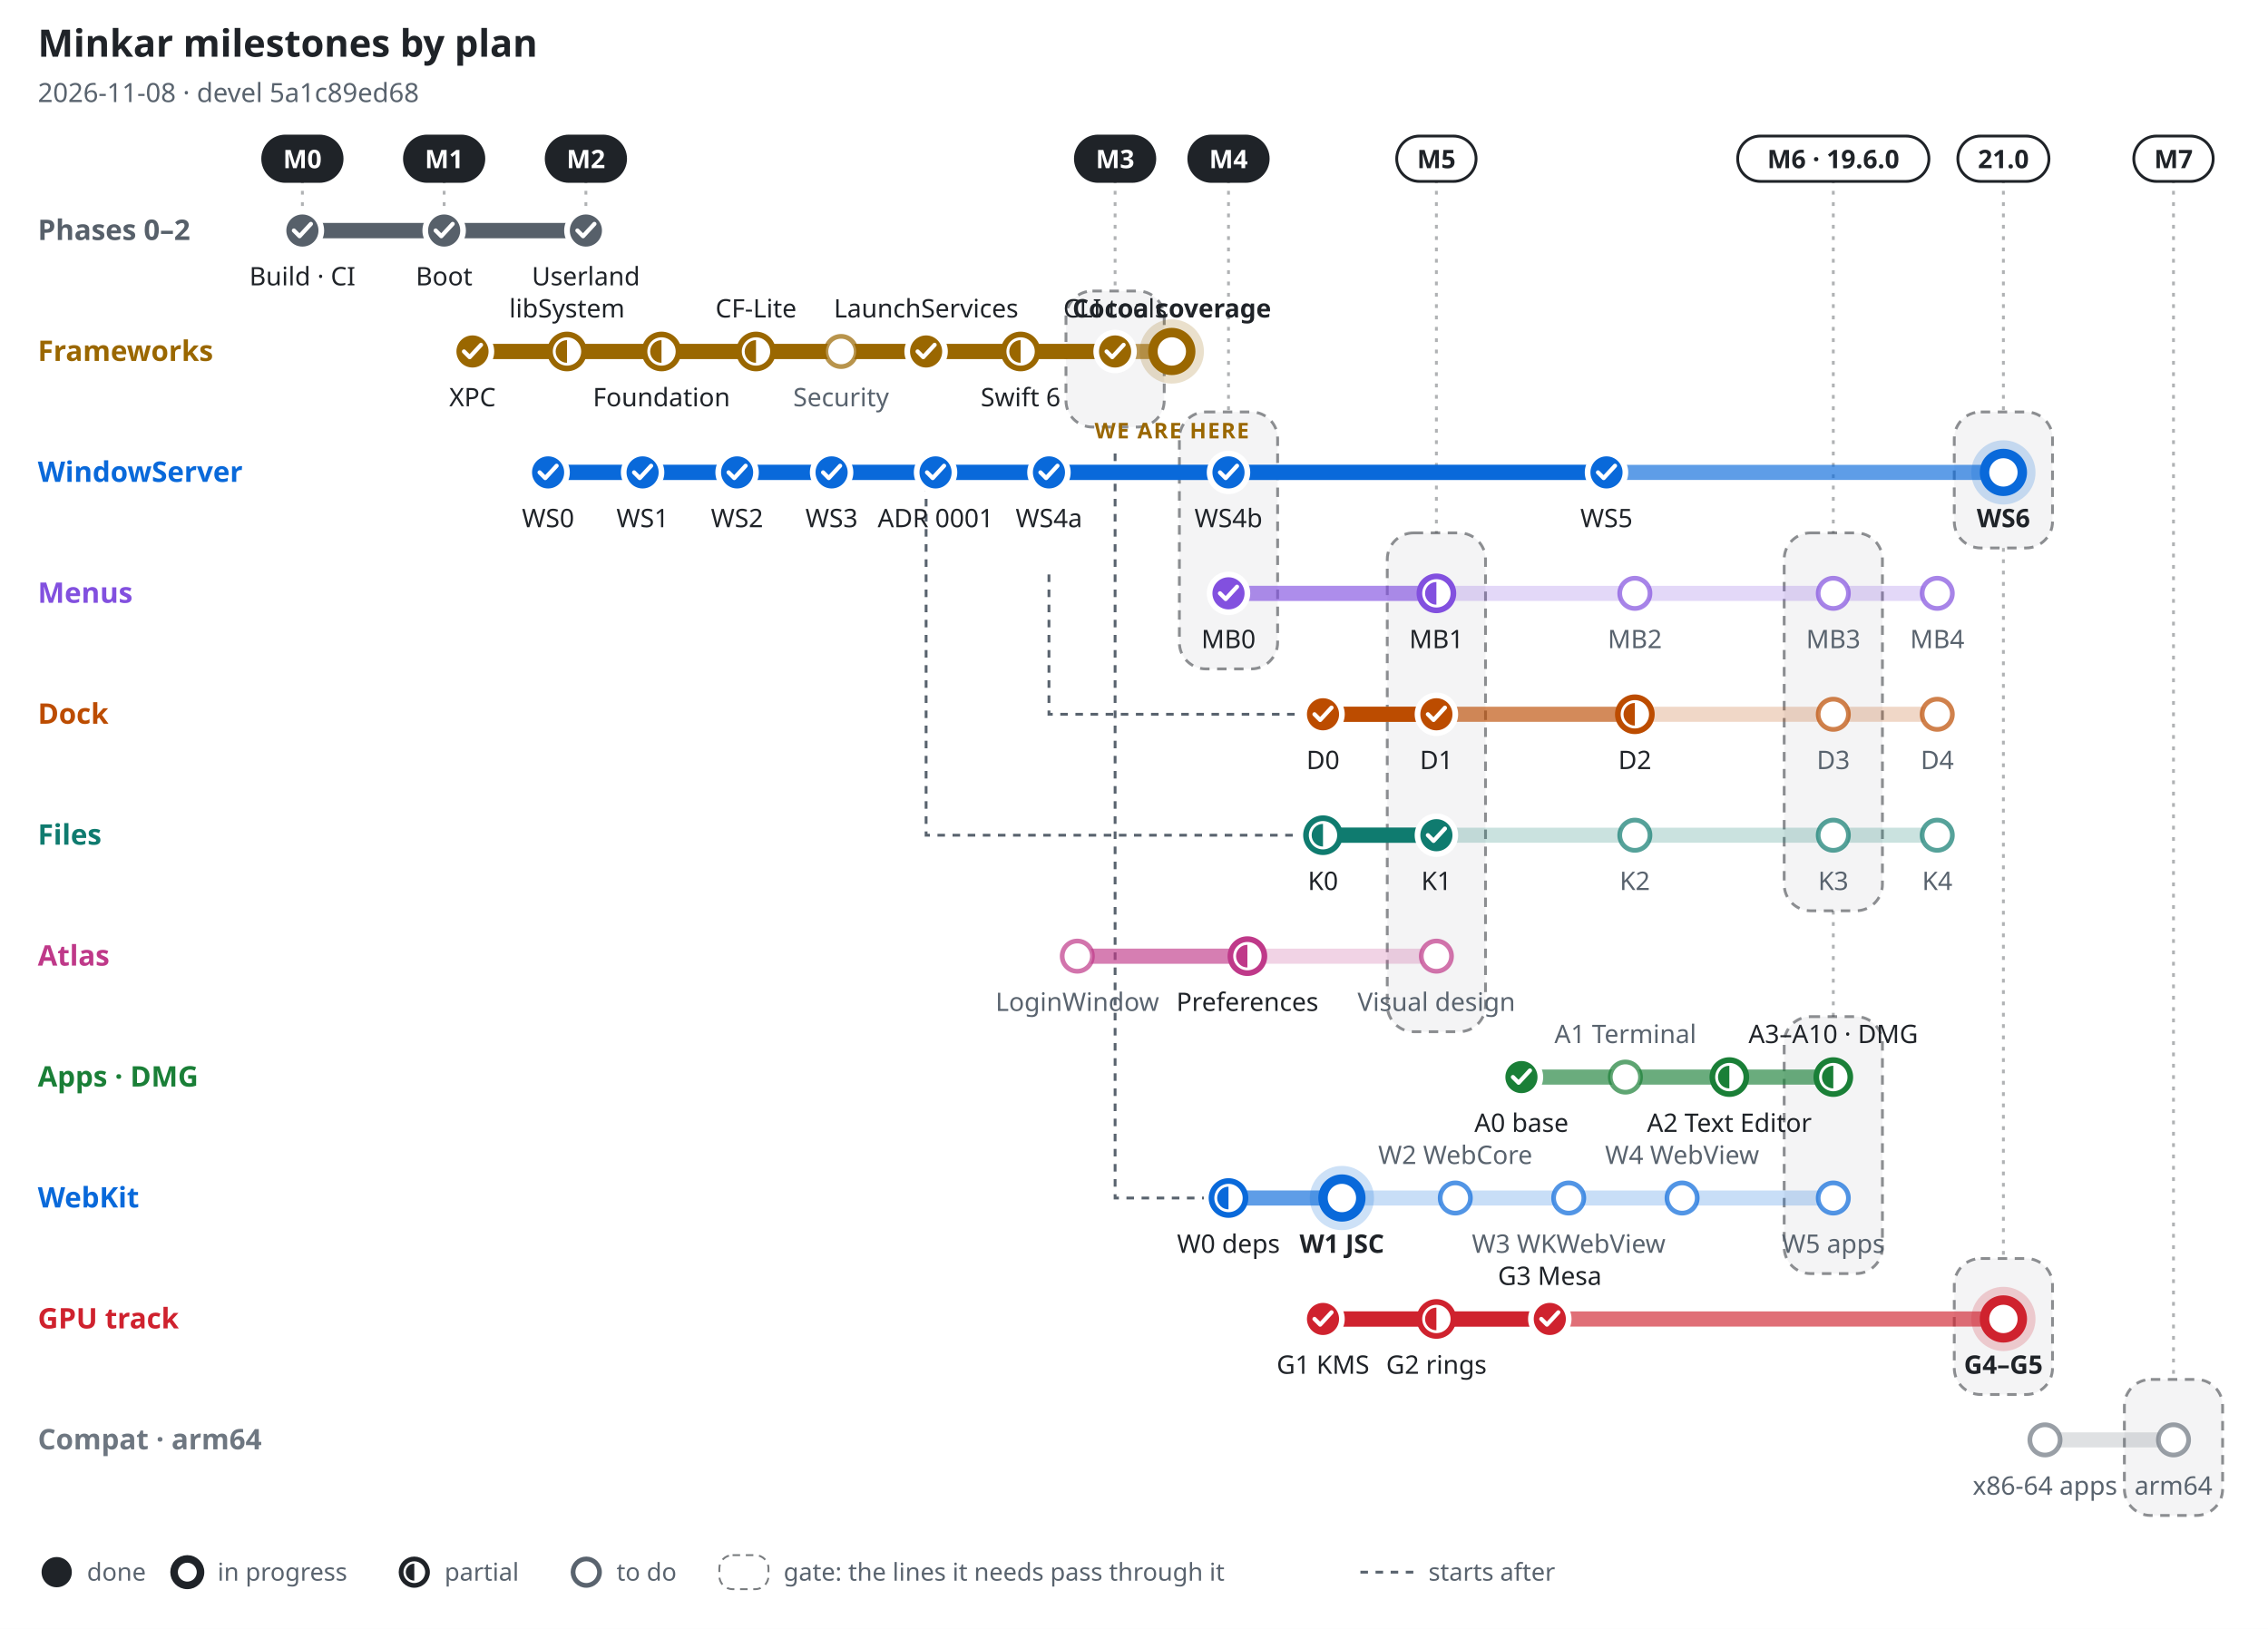
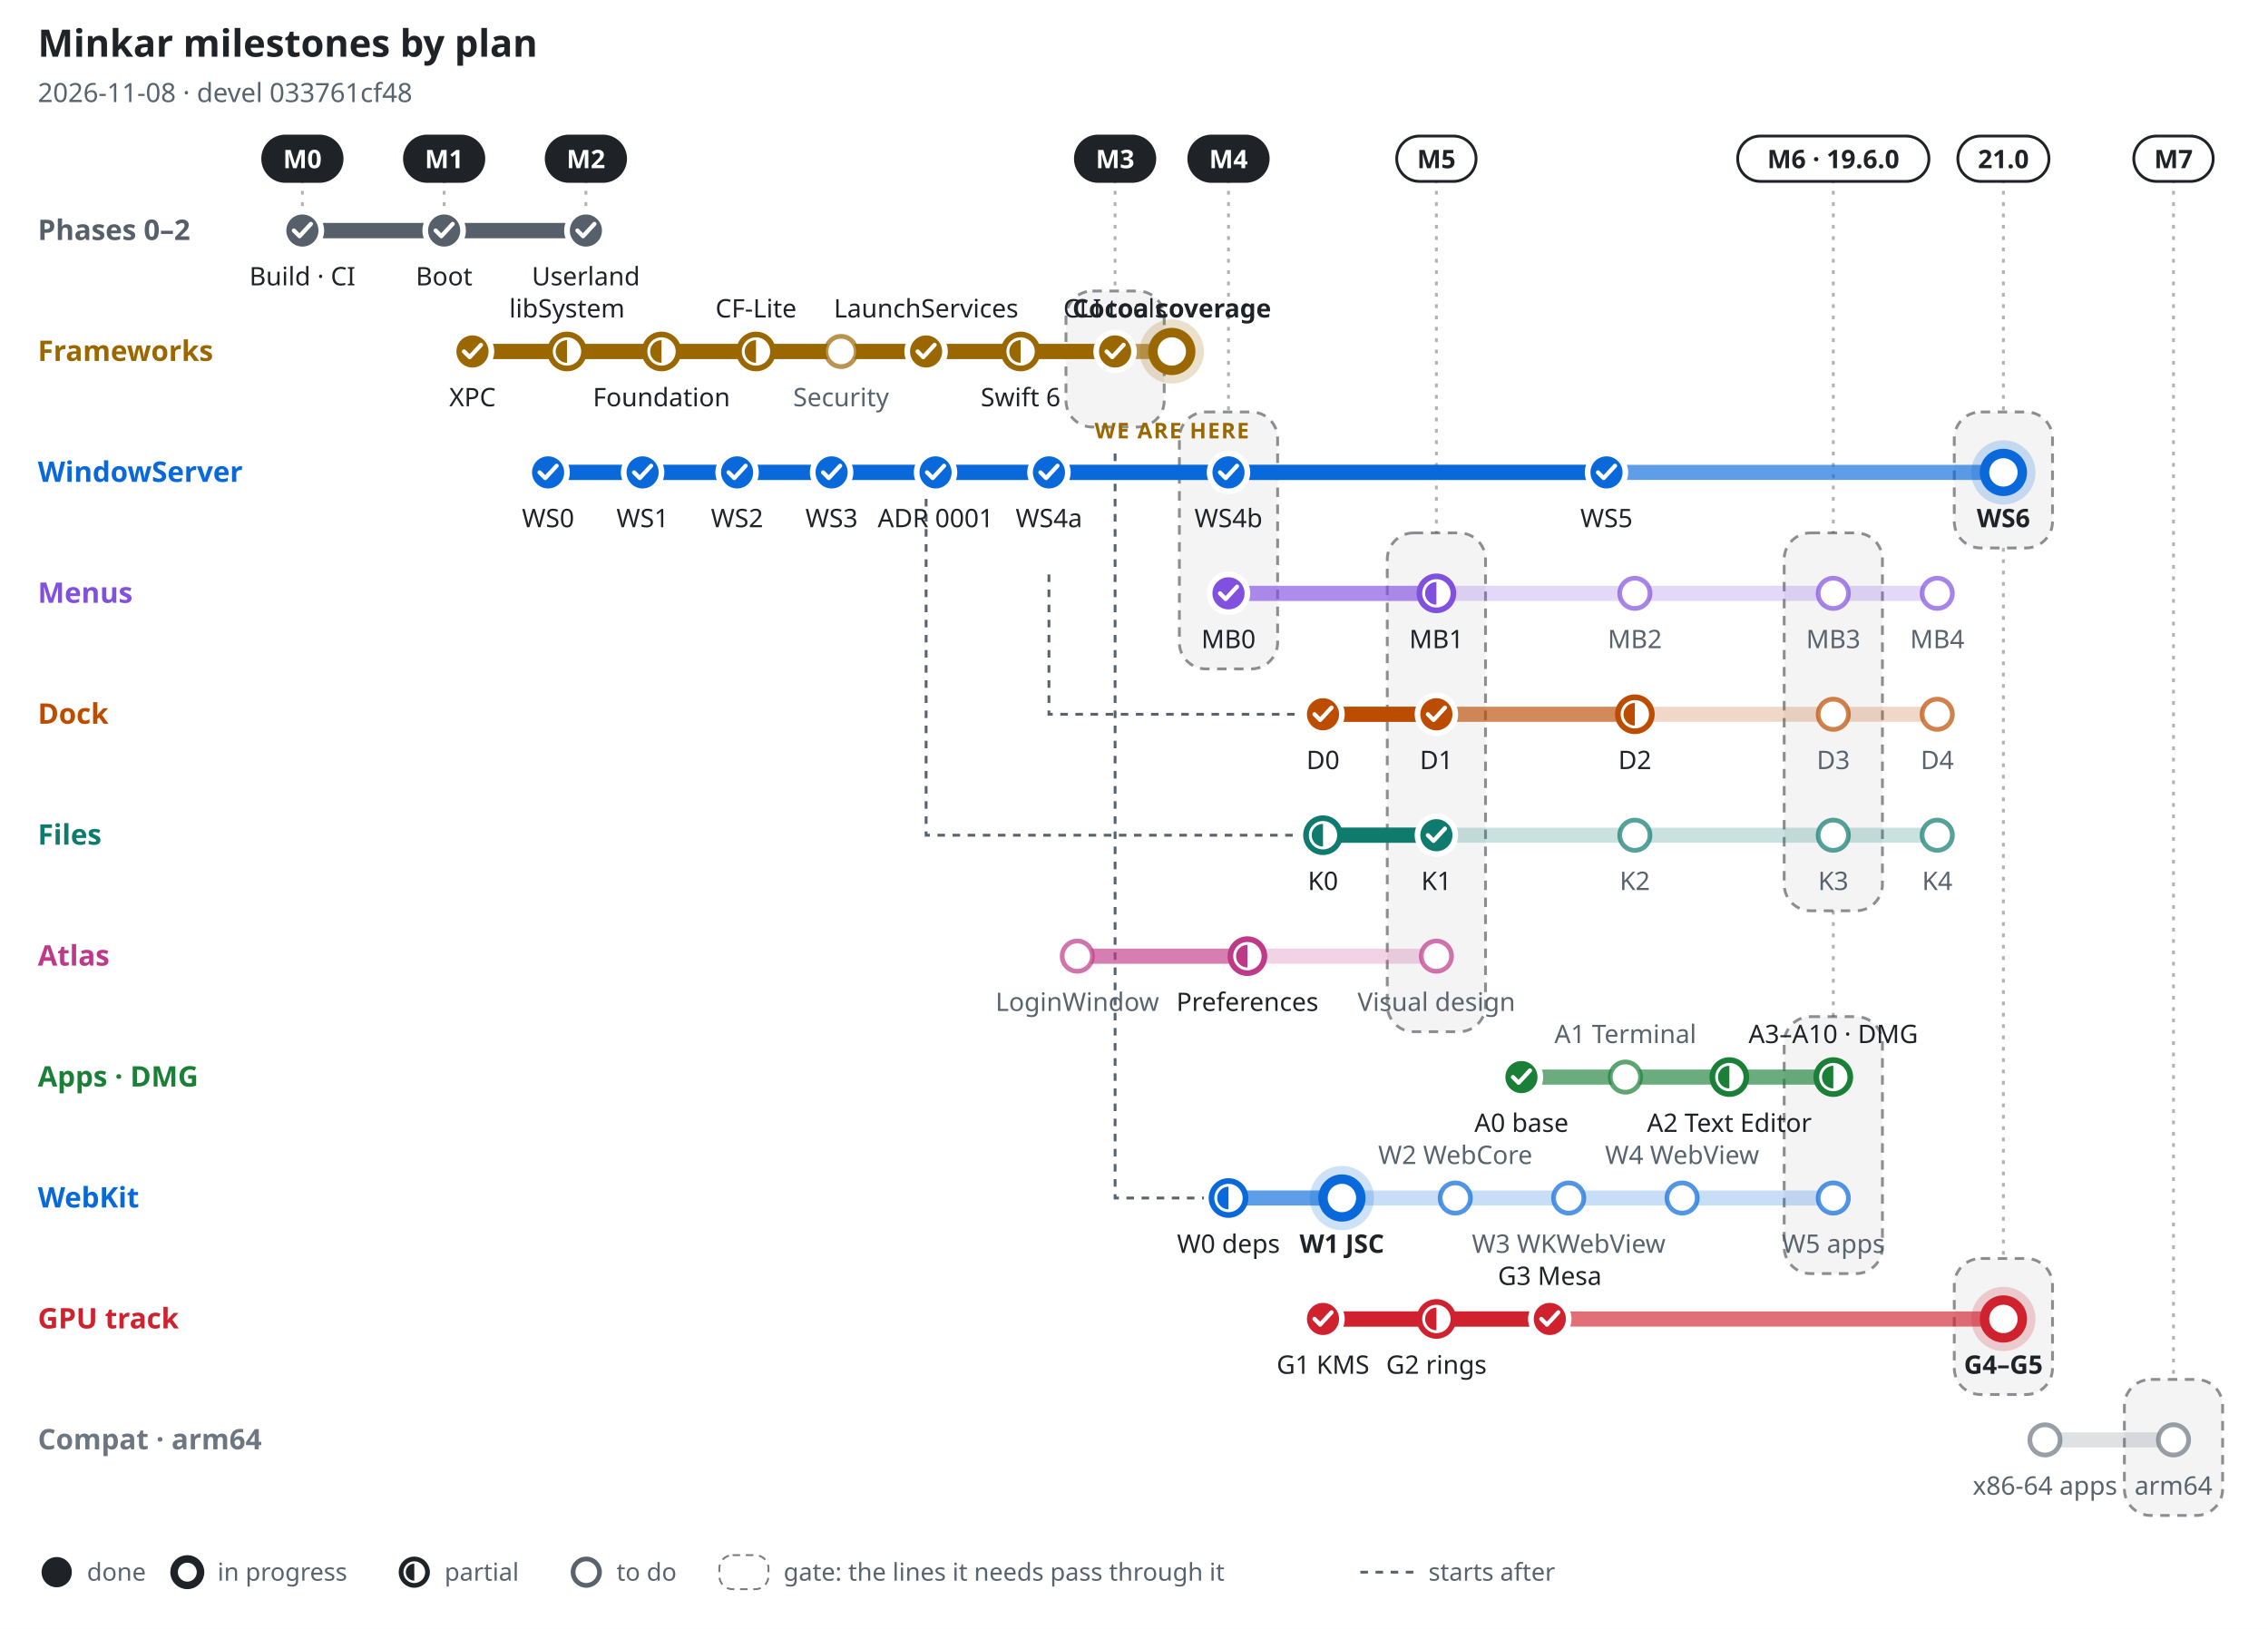
<svg xmlns="http://www.w3.org/2000/svg" width="1200" height="862" viewBox="0 0 1200 862" font-family="-apple-system, BlinkMacSystemFont, 'Segoe UI', 'Noto Sans', Helvetica, Arial, sans-serif" role="img" aria-label="Minkar milestones by plan, 2026-11-08">
  <rect width="1200" height="862" fill="#ffffff" />
  <text x="20" y="30" font-size="20" font-weight="700" fill="#1f2328" text-anchor="start">Minkar milestones by plan</text>
-   <text x="20" y="54" font-size="14" font-weight="400" fill="#59636e" text-anchor="start">2026-11-08 · devel 5a1c89ed68</text>
+   <text x="20" y="54" font-size="14" font-weight="400" fill="#59636e" text-anchor="start">2026-11-08 · devel 033761cf48</text>
  <line x1="160" y1="95" x2="160" y2="110" stroke="#1f2328" stroke-opacity=".35" stroke-width="1.5" stroke-dasharray="2 4" />
  <rect x="139" y="72" width="42" height="24" rx="12" fill="#1f2328" stroke="#1f2328" stroke-width="1.5" />
  <text x="160" y="89" font-size="13.5" font-weight="700" fill="#ffffff" text-anchor="middle">M0</text>
  <line x1="235" y1="95" x2="235" y2="110" stroke="#1f2328" stroke-opacity=".35" stroke-width="1.5" stroke-dasharray="2 4" />
  <rect x="214" y="72" width="42" height="24" rx="12" fill="#1f2328" stroke="#1f2328" stroke-width="1.5" />
  <text x="235" y="89" font-size="13.5" font-weight="700" fill="#ffffff" text-anchor="middle">M1</text>
  <line x1="310" y1="95" x2="310" y2="110" stroke="#1f2328" stroke-opacity=".35" stroke-width="1.5" stroke-dasharray="2 4" />
  <rect x="289" y="72" width="42" height="24" rx="12" fill="#1f2328" stroke="#1f2328" stroke-width="1.5" />
  <text x="310" y="89" font-size="13.5" font-weight="700" fill="#ffffff" text-anchor="middle">M2</text>
  <line x1="590" y1="95" x2="590" y2="154" stroke="#1f2328" stroke-opacity=".35" stroke-width="1.5" stroke-dasharray="2 4" />
  <rect x="564" y="154" width="52" height="72" rx="14" fill="#1f2328" fill-opacity=".05" stroke="#1f2328" stroke-opacity=".5" stroke-width="1.5" stroke-dasharray="5 4" />
  <rect x="569" y="72" width="42" height="24" rx="12" fill="#1f2328" stroke="#1f2328" stroke-width="1.5" />
  <text x="590" y="89" font-size="13.5" font-weight="700" fill="#ffffff" text-anchor="middle">M3</text>
  <line x1="650" y1="95" x2="650" y2="218" stroke="#1f2328" stroke-opacity=".35" stroke-width="1.5" stroke-dasharray="2 4" />
  <rect x="624" y="218" width="52" height="136" rx="14" fill="#1f2328" fill-opacity=".05" stroke="#1f2328" stroke-opacity=".5" stroke-width="1.5" stroke-dasharray="5 4" />
  <rect x="629" y="72" width="42" height="24" rx="12" fill="#1f2328" stroke="#1f2328" stroke-width="1.5" />
  <text x="650" y="89" font-size="13.5" font-weight="700" fill="#ffffff" text-anchor="middle">M4</text>
  <line x1="760" y1="95" x2="760" y2="282" stroke="#1f2328" stroke-opacity=".35" stroke-width="1.5" stroke-dasharray="2 4" />
  <rect x="734" y="282" width="52" height="264" rx="14" fill="#1f2328" fill-opacity=".05" stroke="#1f2328" stroke-opacity=".5" stroke-width="1.5" stroke-dasharray="5 4" />
  <rect x="739" y="72" width="42" height="24" rx="12" fill="#ffffff" stroke="#1f2328" stroke-width="1.5" />
  <text x="760" y="89" font-size="13.5" font-weight="700" fill="#1f2328" text-anchor="middle">M5</text>
  <line x1="970" y1="95" x2="970" y2="282" stroke="#1f2328" stroke-opacity=".35" stroke-width="1.5" stroke-dasharray="2 4" />
  <rect x="944" y="282" width="52" height="200" rx="14" fill="#1f2328" fill-opacity=".05" stroke="#1f2328" stroke-opacity=".5" stroke-width="1.5" stroke-dasharray="5 4" />
  <line x1="970" y1="482" x2="970" y2="538" stroke="#1f2328" stroke-opacity=".35" stroke-width="1.5" stroke-dasharray="2 4" />
  <rect x="944" y="538" width="52" height="136" rx="14" fill="#1f2328" fill-opacity=".05" stroke="#1f2328" stroke-opacity=".5" stroke-width="1.5" stroke-dasharray="5 4" />
  <rect x="919.4" y="72" width="101.2" height="24" rx="12" fill="#ffffff" stroke="#1f2328" stroke-width="1.5" />
  <text x="970" y="89" font-size="13.5" font-weight="700" fill="#1f2328" text-anchor="middle">M6 · 19.6.0</text>
  <line x1="1060" y1="95" x2="1060" y2="218" stroke="#1f2328" stroke-opacity=".35" stroke-width="1.5" stroke-dasharray="2 4" />
  <rect x="1034" y="218" width="52" height="72" rx="14" fill="#1f2328" fill-opacity=".05" stroke="#1f2328" stroke-opacity=".5" stroke-width="1.5" stroke-dasharray="5 4" />
  <line x1="1060" y1="290" x2="1060" y2="666" stroke="#1f2328" stroke-opacity=".35" stroke-width="1.5" stroke-dasharray="2 4" />
  <rect x="1034" y="666" width="52" height="72" rx="14" fill="#1f2328" fill-opacity=".05" stroke="#1f2328" stroke-opacity=".5" stroke-width="1.5" stroke-dasharray="5 4" />
  <rect x="1035.9" y="72" width="48.2" height="24" rx="12" fill="#ffffff" stroke="#1f2328" stroke-width="1.5" />
  <text x="1060" y="89" font-size="13.5" font-weight="700" fill="#1f2328" text-anchor="middle">21.0</text>
  <line x1="1150" y1="95" x2="1150" y2="730" stroke="#1f2328" stroke-opacity=".35" stroke-width="1.5" stroke-dasharray="2 4" />
  <rect x="1124" y="730" width="52" height="72" rx="14" fill="#1f2328" fill-opacity=".05" stroke="#1f2328" stroke-opacity=".5" stroke-width="1.5" stroke-dasharray="5 4" />
  <rect x="1129" y="72" width="42" height="24" rx="12" fill="#ffffff" stroke="#1f2328" stroke-width="1.5" />
  <text x="1150" y="89" font-size="13.5" font-weight="700" fill="#1f2328" text-anchor="middle">M7</text>
  <path d="M555 304 V378 H687" fill="none" stroke="#59636e" stroke-width="1.5" stroke-dasharray="4 4" />
  <path d="M490 240 V442 H687" fill="none" stroke="#59636e" stroke-width="1.5" stroke-dasharray="4 4" />
  <path d="M590 240 V634 H637" fill="none" stroke="#59636e" stroke-width="1.5" stroke-dasharray="4 4" />
  <text x="20" y="127" font-size="15" font-weight="700" fill="#57606a" text-anchor="start">Phases 0–2</text>
  <line x1="160" y1="122" x2="310" y2="122" stroke="#57606a" stroke-opacity=".22" stroke-width="8" stroke-linecap="round" />
  <line x1="160" y1="122" x2="310" y2="122" stroke="#57606a" stroke-opacity=".55" stroke-width="8" stroke-linecap="round" />
  <line x1="160" y1="122" x2="310" y2="122" stroke="#57606a" stroke-opacity="1" stroke-width="8" stroke-linecap="round" />
  <circle cx="160" cy="122" r="10" fill="#57606a" stroke="#ffffff" stroke-width="3" />
  <path d="M155.5 122 l3 3 l6 -6.5" fill="none" stroke="#ffffff" stroke-width="2.2" stroke-linecap="round" stroke-linejoin="round" />
  <text x="160" y="151" font-size="13.5" font-weight="500" fill="#1f2328" text-anchor="middle">Build · CI</text>
  <circle cx="235" cy="122" r="10" fill="#57606a" stroke="#ffffff" stroke-width="3" />
  <path d="M230.5 122 l3 3 l6 -6.5" fill="none" stroke="#ffffff" stroke-width="2.2" stroke-linecap="round" stroke-linejoin="round" />
  <text x="235" y="151" font-size="13.5" font-weight="500" fill="#1f2328" text-anchor="middle">Boot</text>
  <circle cx="310" cy="122" r="10" fill="#57606a" stroke="#ffffff" stroke-width="3" />
  <path d="M305.5 122 l3 3 l6 -6.5" fill="none" stroke="#ffffff" stroke-width="2.2" stroke-linecap="round" stroke-linejoin="round" />
  <text x="310" y="151" font-size="13.5" font-weight="500" fill="#1f2328" text-anchor="middle">Userland</text>
  <text x="20" y="191" font-size="15" font-weight="700" fill="#9a6700" text-anchor="start">Frameworks</text>
  <line x1="250" y1="186" x2="620" y2="186" stroke="#9a6700" stroke-opacity=".22" stroke-width="8" stroke-linecap="round" />
  <line x1="250" y1="186" x2="620" y2="186" stroke="#9a6700" stroke-opacity=".55" stroke-width="8" stroke-linecap="round" />
  <line x1="250" y1="186" x2="590" y2="186" stroke="#9a6700" stroke-opacity="1" stroke-width="8" stroke-linecap="round" />
  <circle cx="250" cy="186" r="10" fill="#9a6700" stroke="#ffffff" stroke-width="3" />
  <path d="M245.5 186 l3 3 l6 -6.5" fill="none" stroke="#ffffff" stroke-width="2.2" stroke-linecap="round" stroke-linejoin="round" />
  <text x="250" y="215" font-size="13.5" font-weight="500" fill="#1f2328" text-anchor="middle">XPC</text>
  <circle cx="300" cy="186" r="9" fill="#ffffff" stroke="#9a6700" stroke-width="3" />
  <path d="M300 180 A6 6 0 0 0 300 192 Z" fill="#9a6700" />
  <text x="300" y="168" font-size="13.5" font-weight="500" fill="#1f2328" text-anchor="middle">libSystem</text>
  <circle cx="350" cy="186" r="9" fill="#ffffff" stroke="#9a6700" stroke-width="3" />
  <path d="M350 180 A6 6 0 0 0 350 192 Z" fill="#9a6700" />
  <text x="350" y="215" font-size="13.5" font-weight="500" fill="#1f2328" text-anchor="middle">Foundation</text>
  <circle cx="400" cy="186" r="9" fill="#ffffff" stroke="#9a6700" stroke-width="3" />
  <path d="M400 180 A6 6 0 0 0 400 192 Z" fill="#9a6700" />
  <text x="400" y="168" font-size="13.5" font-weight="500" fill="#1f2328" text-anchor="middle">CF-Lite</text>
  <circle cx="445" cy="186" r="8" fill="#ffffff" stroke="#9a6700" stroke-opacity=".7" stroke-width="2.5" />
  <text x="445" y="215" font-size="13.5" font-weight="500" fill="#59636e" text-anchor="middle">Security</text>
  <circle cx="490" cy="186" r="10" fill="#9a6700" stroke="#ffffff" stroke-width="3" />
  <path d="M485.5 186 l3 3 l6 -6.5" fill="none" stroke="#ffffff" stroke-width="2.2" stroke-linecap="round" stroke-linejoin="round" />
  <text x="490" y="168" font-size="13.5" font-weight="500" fill="#1f2328" text-anchor="middle">LaunchServices</text>
  <circle cx="540" cy="186" r="9" fill="#ffffff" stroke="#9a6700" stroke-width="3" />
  <path d="M540 180 A6 6 0 0 0 540 192 Z" fill="#9a6700" />
  <text x="540" y="215" font-size="13.5" font-weight="500" fill="#1f2328" text-anchor="middle">Swift 6</text>
  <circle cx="590" cy="186" r="10" fill="#9a6700" stroke="#ffffff" stroke-width="3" />
  <path d="M585.5 186 l3 3 l6 -6.5" fill="none" stroke="#ffffff" stroke-width="2.2" stroke-linecap="round" stroke-linejoin="round" />
  <text x="590" y="168" font-size="13.5" font-weight="500" fill="#1f2328" text-anchor="middle">CLI tools</text>
  <circle cx="620" cy="186" r="17" fill="#9a6700" fill-opacity=".2" />
  <circle cx="620" cy="186" r="10" fill="#ffffff" stroke="#9a6700" stroke-width="5" />
  <text x="620" y="168" font-size="13.5" font-weight="700" fill="#1f2328" text-anchor="middle">Cocoa coverage</text>
  <text x="620" y="232" font-size="11.5" font-weight="800" fill="#9a6700" text-anchor="middle" letter-spacing=".06em">WE ARE HERE</text>
  <text x="20" y="255" font-size="15" font-weight="700" fill="#0969da" text-anchor="start">WindowServer</text>
  <line x1="290" y1="250" x2="1060" y2="250" stroke="#0969da" stroke-opacity=".22" stroke-width="8" stroke-linecap="round" />
  <line x1="290" y1="250" x2="1060" y2="250" stroke="#0969da" stroke-opacity=".55" stroke-width="8" stroke-linecap="round" />
  <line x1="290" y1="250" x2="850" y2="250" stroke="#0969da" stroke-opacity="1" stroke-width="8" stroke-linecap="round" />
  <circle cx="290" cy="250" r="10" fill="#0969da" stroke="#ffffff" stroke-width="3" />
  <path d="M285.5 250 l3 3 l6 -6.5" fill="none" stroke="#ffffff" stroke-width="2.2" stroke-linecap="round" stroke-linejoin="round" />
  <text x="290" y="279" font-size="13.5" font-weight="500" fill="#1f2328" text-anchor="middle">WS0</text>
  <circle cx="340" cy="250" r="10" fill="#0969da" stroke="#ffffff" stroke-width="3" />
  <path d="M335.5 250 l3 3 l6 -6.5" fill="none" stroke="#ffffff" stroke-width="2.2" stroke-linecap="round" stroke-linejoin="round" />
  <text x="340" y="279" font-size="13.5" font-weight="500" fill="#1f2328" text-anchor="middle">WS1</text>
  <circle cx="390" cy="250" r="10" fill="#0969da" stroke="#ffffff" stroke-width="3" />
  <path d="M385.5 250 l3 3 l6 -6.5" fill="none" stroke="#ffffff" stroke-width="2.2" stroke-linecap="round" stroke-linejoin="round" />
  <text x="390" y="279" font-size="13.5" font-weight="500" fill="#1f2328" text-anchor="middle">WS2</text>
  <circle cx="440" cy="250" r="10" fill="#0969da" stroke="#ffffff" stroke-width="3" />
  <path d="M435.5 250 l3 3 l6 -6.5" fill="none" stroke="#ffffff" stroke-width="2.2" stroke-linecap="round" stroke-linejoin="round" />
  <text x="440" y="279" font-size="13.5" font-weight="500" fill="#1f2328" text-anchor="middle">WS3</text>
  <circle cx="495" cy="250" r="10" fill="#0969da" stroke="#ffffff" stroke-width="3" />
  <path d="M490.5 250 l3 3 l6 -6.5" fill="none" stroke="#ffffff" stroke-width="2.2" stroke-linecap="round" stroke-linejoin="round" />
  <text x="495" y="279" font-size="13.5" font-weight="500" fill="#1f2328" text-anchor="middle">ADR 0001</text>
  <circle cx="555" cy="250" r="10" fill="#0969da" stroke="#ffffff" stroke-width="3" />
  <path d="M550.5 250 l3 3 l6 -6.5" fill="none" stroke="#ffffff" stroke-width="2.2" stroke-linecap="round" stroke-linejoin="round" />
  <text x="555" y="279" font-size="13.5" font-weight="500" fill="#1f2328" text-anchor="middle">WS4a</text>
  <circle cx="650" cy="250" r="10" fill="#0969da" stroke="#ffffff" stroke-width="3" />
  <path d="M645.5 250 l3 3 l6 -6.5" fill="none" stroke="#ffffff" stroke-width="2.2" stroke-linecap="round" stroke-linejoin="round" />
  <text x="650" y="279" font-size="13.5" font-weight="500" fill="#1f2328" text-anchor="middle">WS4b</text>
  <circle cx="850" cy="250" r="10" fill="#0969da" stroke="#ffffff" stroke-width="3" />
  <path d="M845.5 250 l3 3 l6 -6.5" fill="none" stroke="#ffffff" stroke-width="2.2" stroke-linecap="round" stroke-linejoin="round" />
  <text x="850" y="279" font-size="13.5" font-weight="500" fill="#1f2328" text-anchor="middle">WS5</text>
  <circle cx="1060" cy="250" r="17" fill="#0969da" fill-opacity=".2" />
  <circle cx="1060" cy="250" r="10" fill="#ffffff" stroke="#0969da" stroke-width="5" />
  <text x="1060" y="279" font-size="13.5" font-weight="700" fill="#1f2328" text-anchor="middle">WS6</text>
  <text x="20" y="319" font-size="15" font-weight="700" fill="#8250df" text-anchor="start">Menus</text>
  <line x1="650" y1="314" x2="1025" y2="314" stroke="#8250df" stroke-opacity=".22" stroke-width="8" stroke-linecap="round" />
  <line x1="650" y1="314" x2="760" y2="314" stroke="#8250df" stroke-opacity=".55" stroke-width="8" stroke-linecap="round" />
  <line x1="650" y1="314" x2="650" y2="314" stroke="#8250df" stroke-opacity="1" stroke-width="8" stroke-linecap="round" />
  <circle cx="650" cy="314" r="10" fill="#8250df" stroke="#ffffff" stroke-width="3" />
  <path d="M645.5 314 l3 3 l6 -6.5" fill="none" stroke="#ffffff" stroke-width="2.2" stroke-linecap="round" stroke-linejoin="round" />
  <text x="650" y="343" font-size="13.5" font-weight="500" fill="#1f2328" text-anchor="middle">MB0</text>
  <circle cx="760" cy="314" r="9" fill="#ffffff" stroke="#8250df" stroke-width="3" />
  <path d="M760 308 A6 6 0 0 0 760 320 Z" fill="#8250df" />
  <text x="760" y="343" font-size="13.5" font-weight="500" fill="#1f2328" text-anchor="middle">MB1</text>
  <circle cx="865" cy="314" r="8" fill="#ffffff" stroke="#8250df" stroke-opacity=".7" stroke-width="2.5" />
  <text x="865" y="343" font-size="13.5" font-weight="500" fill="#59636e" text-anchor="middle">MB2</text>
  <circle cx="970" cy="314" r="8" fill="#ffffff" stroke="#8250df" stroke-opacity=".7" stroke-width="2.5" />
  <text x="970" y="343" font-size="13.5" font-weight="500" fill="#59636e" text-anchor="middle">MB3</text>
  <circle cx="1025" cy="314" r="8" fill="#ffffff" stroke="#8250df" stroke-opacity=".7" stroke-width="2.5" />
  <text x="1025" y="343" font-size="13.5" font-weight="500" fill="#59636e" text-anchor="middle">MB4</text>
  <text x="20" y="383" font-size="15" font-weight="700" fill="#bc4c00" text-anchor="start">Dock</text>
  <line x1="700" y1="378" x2="1025" y2="378" stroke="#bc4c00" stroke-opacity=".22" stroke-width="8" stroke-linecap="round" />
  <line x1="700" y1="378" x2="865" y2="378" stroke="#bc4c00" stroke-opacity=".55" stroke-width="8" stroke-linecap="round" />
  <line x1="700" y1="378" x2="760" y2="378" stroke="#bc4c00" stroke-opacity="1" stroke-width="8" stroke-linecap="round" />
  <circle cx="700" cy="378" r="10" fill="#bc4c00" stroke="#ffffff" stroke-width="3" />
  <path d="M695.5 378 l3 3 l6 -6.5" fill="none" stroke="#ffffff" stroke-width="2.2" stroke-linecap="round" stroke-linejoin="round" />
  <text x="700" y="407" font-size="13.5" font-weight="500" fill="#1f2328" text-anchor="middle">D0</text>
  <circle cx="760" cy="378" r="10" fill="#bc4c00" stroke="#ffffff" stroke-width="3" />
  <path d="M755.5 378 l3 3 l6 -6.5" fill="none" stroke="#ffffff" stroke-width="2.2" stroke-linecap="round" stroke-linejoin="round" />
  <text x="760" y="407" font-size="13.5" font-weight="500" fill="#1f2328" text-anchor="middle">D1</text>
  <circle cx="865" cy="378" r="9" fill="#ffffff" stroke="#bc4c00" stroke-width="3" />
  <path d="M865 372 A6 6 0 0 0 865 384 Z" fill="#bc4c00" />
  <text x="865" y="407" font-size="13.5" font-weight="500" fill="#1f2328" text-anchor="middle">D2</text>
  <circle cx="970" cy="378" r="8" fill="#ffffff" stroke="#bc4c00" stroke-opacity=".7" stroke-width="2.5" />
  <text x="970" y="407" font-size="13.5" font-weight="500" fill="#59636e" text-anchor="middle">D3</text>
  <circle cx="1025" cy="378" r="8" fill="#ffffff" stroke="#bc4c00" stroke-opacity=".7" stroke-width="2.5" />
  <text x="1025" y="407" font-size="13.5" font-weight="500" fill="#59636e" text-anchor="middle">D4</text>
  <text x="20" y="447" font-size="15" font-weight="700" fill="#0f7b6f" text-anchor="start">Files</text>
  <line x1="700" y1="442" x2="1025" y2="442" stroke="#0f7b6f" stroke-opacity=".22" stroke-width="8" stroke-linecap="round" />
  <line x1="700" y1="442" x2="760" y2="442" stroke="#0f7b6f" stroke-opacity=".55" stroke-width="8" stroke-linecap="round" />
  <line x1="700" y1="442" x2="760" y2="442" stroke="#0f7b6f" stroke-opacity="1" stroke-width="8" stroke-linecap="round" />
  <circle cx="700" cy="442" r="9" fill="#ffffff" stroke="#0f7b6f" stroke-width="3" />
  <path d="M700 436 A6 6 0 0 0 700 448 Z" fill="#0f7b6f" />
  <text x="700" y="471" font-size="13.5" font-weight="500" fill="#1f2328" text-anchor="middle">K0</text>
  <circle cx="760" cy="442" r="10" fill="#0f7b6f" stroke="#ffffff" stroke-width="3" />
  <path d="M755.5 442 l3 3 l6 -6.5" fill="none" stroke="#ffffff" stroke-width="2.2" stroke-linecap="round" stroke-linejoin="round" />
  <text x="760" y="471" font-size="13.5" font-weight="500" fill="#1f2328" text-anchor="middle">K1</text>
  <circle cx="865" cy="442" r="8" fill="#ffffff" stroke="#0f7b6f" stroke-opacity=".7" stroke-width="2.5" />
  <text x="865" y="471" font-size="13.5" font-weight="500" fill="#59636e" text-anchor="middle">K2</text>
  <circle cx="970" cy="442" r="8" fill="#ffffff" stroke="#0f7b6f" stroke-opacity=".7" stroke-width="2.5" />
  <text x="970" y="471" font-size="13.5" font-weight="500" fill="#59636e" text-anchor="middle">K3</text>
  <circle cx="1025" cy="442" r="8" fill="#ffffff" stroke="#0f7b6f" stroke-opacity=".7" stroke-width="2.5" />
  <text x="1025" y="471" font-size="13.5" font-weight="500" fill="#59636e" text-anchor="middle">K4</text>
  <text x="20" y="511" font-size="15" font-weight="700" fill="#bf3989" text-anchor="start">Atlas</text>
  <line x1="570" y1="506" x2="760" y2="506" stroke="#bf3989" stroke-opacity=".22" stroke-width="8" stroke-linecap="round" />
  <line x1="570" y1="506" x2="660" y2="506" stroke="#bf3989" stroke-opacity=".55" stroke-width="8" stroke-linecap="round" />
  <circle cx="570" cy="506" r="8" fill="#ffffff" stroke="#bf3989" stroke-opacity=".7" stroke-width="2.5" />
  <text x="570" y="535" font-size="13.5" font-weight="500" fill="#59636e" text-anchor="middle">LoginWindow</text>
  <circle cx="660" cy="506" r="9" fill="#ffffff" stroke="#bf3989" stroke-width="3" />
  <path d="M660 500 A6 6 0 0 0 660 512 Z" fill="#bf3989" />
  <text x="660" y="535" font-size="13.5" font-weight="500" fill="#1f2328" text-anchor="middle">Preferences</text>
  <circle cx="760" cy="506" r="8" fill="#ffffff" stroke="#bf3989" stroke-opacity=".7" stroke-width="2.5" />
  <text x="760" y="535" font-size="13.5" font-weight="500" fill="#59636e" text-anchor="middle">Visual design</text>
  <text x="20" y="575" font-size="15" font-weight="700" fill="#1a7f37" text-anchor="start">Apps · DMG</text>
  <line x1="805" y1="570" x2="970" y2="570" stroke="#1a7f37" stroke-opacity=".22" stroke-width="8" stroke-linecap="round" />
  <line x1="805" y1="570" x2="970" y2="570" stroke="#1a7f37" stroke-opacity=".55" stroke-width="8" stroke-linecap="round" />
  <line x1="805" y1="570" x2="805" y2="570" stroke="#1a7f37" stroke-opacity="1" stroke-width="8" stroke-linecap="round" />
  <circle cx="805" cy="570" r="10" fill="#1a7f37" stroke="#ffffff" stroke-width="3" />
  <path d="M800.5 570 l3 3 l6 -6.5" fill="none" stroke="#ffffff" stroke-width="2.2" stroke-linecap="round" stroke-linejoin="round" />
  <text x="805" y="599" font-size="13.5" font-weight="500" fill="#1f2328" text-anchor="middle">A0 base</text>
  <circle cx="860" cy="570" r="8" fill="#ffffff" stroke="#1a7f37" stroke-opacity=".7" stroke-width="2.5" />
  <text x="860" y="552" font-size="13.5" font-weight="500" fill="#59636e" text-anchor="middle">A1 Terminal</text>
  <circle cx="915" cy="570" r="9" fill="#ffffff" stroke="#1a7f37" stroke-width="3" />
  <path d="M915 564 A6 6 0 0 0 915 576 Z" fill="#1a7f37" />
  <text x="915" y="599" font-size="13.5" font-weight="500" fill="#1f2328" text-anchor="middle">A2 Text Editor</text>
  <circle cx="970" cy="570" r="9" fill="#ffffff" stroke="#1a7f37" stroke-width="3" />
  <path d="M970 564 A6 6 0 0 0 970 576 Z" fill="#1a7f37" />
  <text x="970" y="552" font-size="13.5" font-weight="500" fill="#1f2328" text-anchor="middle">A3–A10 · DMG</text>
  <text x="20" y="639" font-size="15" font-weight="700" fill="#0969da" text-anchor="start">WebKit</text>
  <line x1="650" y1="634" x2="970" y2="634" stroke="#0969da" stroke-opacity=".22" stroke-width="8" stroke-linecap="round" />
  <line x1="650" y1="634" x2="710" y2="634" stroke="#0969da" stroke-opacity=".55" stroke-width="8" stroke-linecap="round" />
  <circle cx="650" cy="634" r="9" fill="#ffffff" stroke="#0969da" stroke-width="3" />
  <path d="M650 628 A6 6 0 0 0 650 640 Z" fill="#0969da" />
  <text x="650" y="663" font-size="13.5" font-weight="500" fill="#1f2328" text-anchor="middle">W0 deps</text>
  <circle cx="710" cy="634" r="17" fill="#0969da" fill-opacity=".2" />
  <circle cx="710" cy="634" r="10" fill="#ffffff" stroke="#0969da" stroke-width="5" />
  <text x="710" y="663" font-size="13.5" font-weight="700" fill="#1f2328" text-anchor="middle">W1 JSC</text>
  <circle cx="770" cy="634" r="8" fill="#ffffff" stroke="#0969da" stroke-opacity=".7" stroke-width="2.5" />
  <text x="770" y="616" font-size="13.5" font-weight="500" fill="#59636e" text-anchor="middle">W2 WebCore</text>
  <circle cx="830" cy="634" r="8" fill="#ffffff" stroke="#0969da" stroke-opacity=".7" stroke-width="2.5" />
  <text x="830" y="663" font-size="13.5" font-weight="500" fill="#59636e" text-anchor="middle">W3 WKWebView</text>
  <circle cx="890" cy="634" r="8" fill="#ffffff" stroke="#0969da" stroke-opacity=".7" stroke-width="2.5" />
  <text x="890" y="616" font-size="13.5" font-weight="500" fill="#59636e" text-anchor="middle">W4 WebView</text>
  <circle cx="970" cy="634" r="8" fill="#ffffff" stroke="#0969da" stroke-opacity=".7" stroke-width="2.5" />
  <text x="970" y="663" font-size="13.5" font-weight="500" fill="#59636e" text-anchor="middle">W5 apps</text>
  <text x="20" y="703" font-size="15" font-weight="700" fill="#cf222e" text-anchor="start">GPU track</text>
  <line x1="700" y1="698" x2="1060" y2="698" stroke="#cf222e" stroke-opacity=".22" stroke-width="8" stroke-linecap="round" />
  <line x1="700" y1="698" x2="1060" y2="698" stroke="#cf222e" stroke-opacity=".55" stroke-width="8" stroke-linecap="round" />
  <line x1="700" y1="698" x2="820" y2="698" stroke="#cf222e" stroke-opacity="1" stroke-width="8" stroke-linecap="round" />
  <circle cx="700" cy="698" r="10" fill="#cf222e" stroke="#ffffff" stroke-width="3" />
  <path d="M695.5 698 l3 3 l6 -6.5" fill="none" stroke="#ffffff" stroke-width="2.2" stroke-linecap="round" stroke-linejoin="round" />
  <text x="700" y="727" font-size="13.5" font-weight="500" fill="#1f2328" text-anchor="middle">G1 KMS</text>
  <circle cx="760" cy="698" r="9" fill="#ffffff" stroke="#cf222e" stroke-width="3" />
  <path d="M760 692 A6 6 0 0 0 760 704 Z" fill="#cf222e" />
  <text x="760" y="727" font-size="13.5" font-weight="500" fill="#1f2328" text-anchor="middle">G2 rings</text>
  <circle cx="820" cy="698" r="10" fill="#cf222e" stroke="#ffffff" stroke-width="3" />
  <path d="M815.5 698 l3 3 l6 -6.5" fill="none" stroke="#ffffff" stroke-width="2.2" stroke-linecap="round" stroke-linejoin="round" />
  <text x="820" y="680" font-size="13.5" font-weight="500" fill="#1f2328" text-anchor="middle">G3 Mesa</text>
  <circle cx="1060" cy="698" r="17" fill="#cf222e" fill-opacity=".2" />
  <circle cx="1060" cy="698" r="10" fill="#ffffff" stroke="#cf222e" stroke-width="5" />
  <text x="1060" y="727" font-size="13.5" font-weight="700" fill="#1f2328" text-anchor="middle">G4–G5</text>
  <text x="20" y="767" font-size="15" font-weight="700" fill="#6e7781" text-anchor="start">Compat · arm64</text>
  <line x1="1082" y1="762" x2="1150" y2="762" stroke="#6e7781" stroke-opacity=".22" stroke-width="8" stroke-linecap="round" />
  <circle cx="1082" cy="762" r="8" fill="#ffffff" stroke="#6e7781" stroke-opacity=".7" stroke-width="2.5" />
  <text x="1082" y="791" font-size="13.5" font-weight="500" fill="#59636e" text-anchor="middle">x86-64 apps</text>
  <circle cx="1150" cy="762" r="8" fill="#ffffff" stroke="#6e7781" stroke-opacity=".7" stroke-width="2.5" />
  <text x="1150" y="791" font-size="13.5" font-weight="500" fill="#59636e" text-anchor="middle">arm64</text>
  <circle cx="30" cy="832" r="8" fill="#1f2328" />
  <text x="46" y="836.5" font-size="13" font-weight="400" fill="#59636e" text-anchor="start">done</text>
  <circle cx="99.1" cy="832" r="7" fill="#ffffff" stroke="#1f2328" stroke-width="4" />
  <text x="115.1" y="836.5" font-size="13" font-weight="400" fill="#59636e" text-anchor="start">in progress</text>
  <circle cx="219.2" cy="832" r="7" fill="#ffffff" stroke="#1f2328" stroke-width="2.5" />
  <path d="M219.2 827.5 A4.5 4.5 0 0 0 219.2 836.5 Z" fill="#1f2328" />
  <text x="235.2" y="836.5" font-size="13" font-weight="400" fill="#59636e" text-anchor="start">partial</text>
  <circle cx="310.2" cy="832" r="7" fill="#ffffff" stroke="#59636e" stroke-width="2.5" />
  <text x="326.2" y="836.5" font-size="13" font-weight="400" fill="#59636e" text-anchor="start">to do</text>
  <rect x="380.6" y="823" width="26" height="18" rx="7" fill="none" stroke="#1f2328" stroke-opacity=".6" stroke-dasharray="4 3" />
  <text x="414.6" y="836.5" font-size="13" font-weight="400" fill="#59636e" text-anchor="start">gate: the lines it needs pass through it</text>
  <path d="M719.8 832 h28" stroke="#59636e" stroke-width="1.5" stroke-dasharray="4 4" />
  <text x="755.8" y="836.5" font-size="13" font-weight="400" fill="#59636e" text-anchor="start">starts after</text>
</svg>
